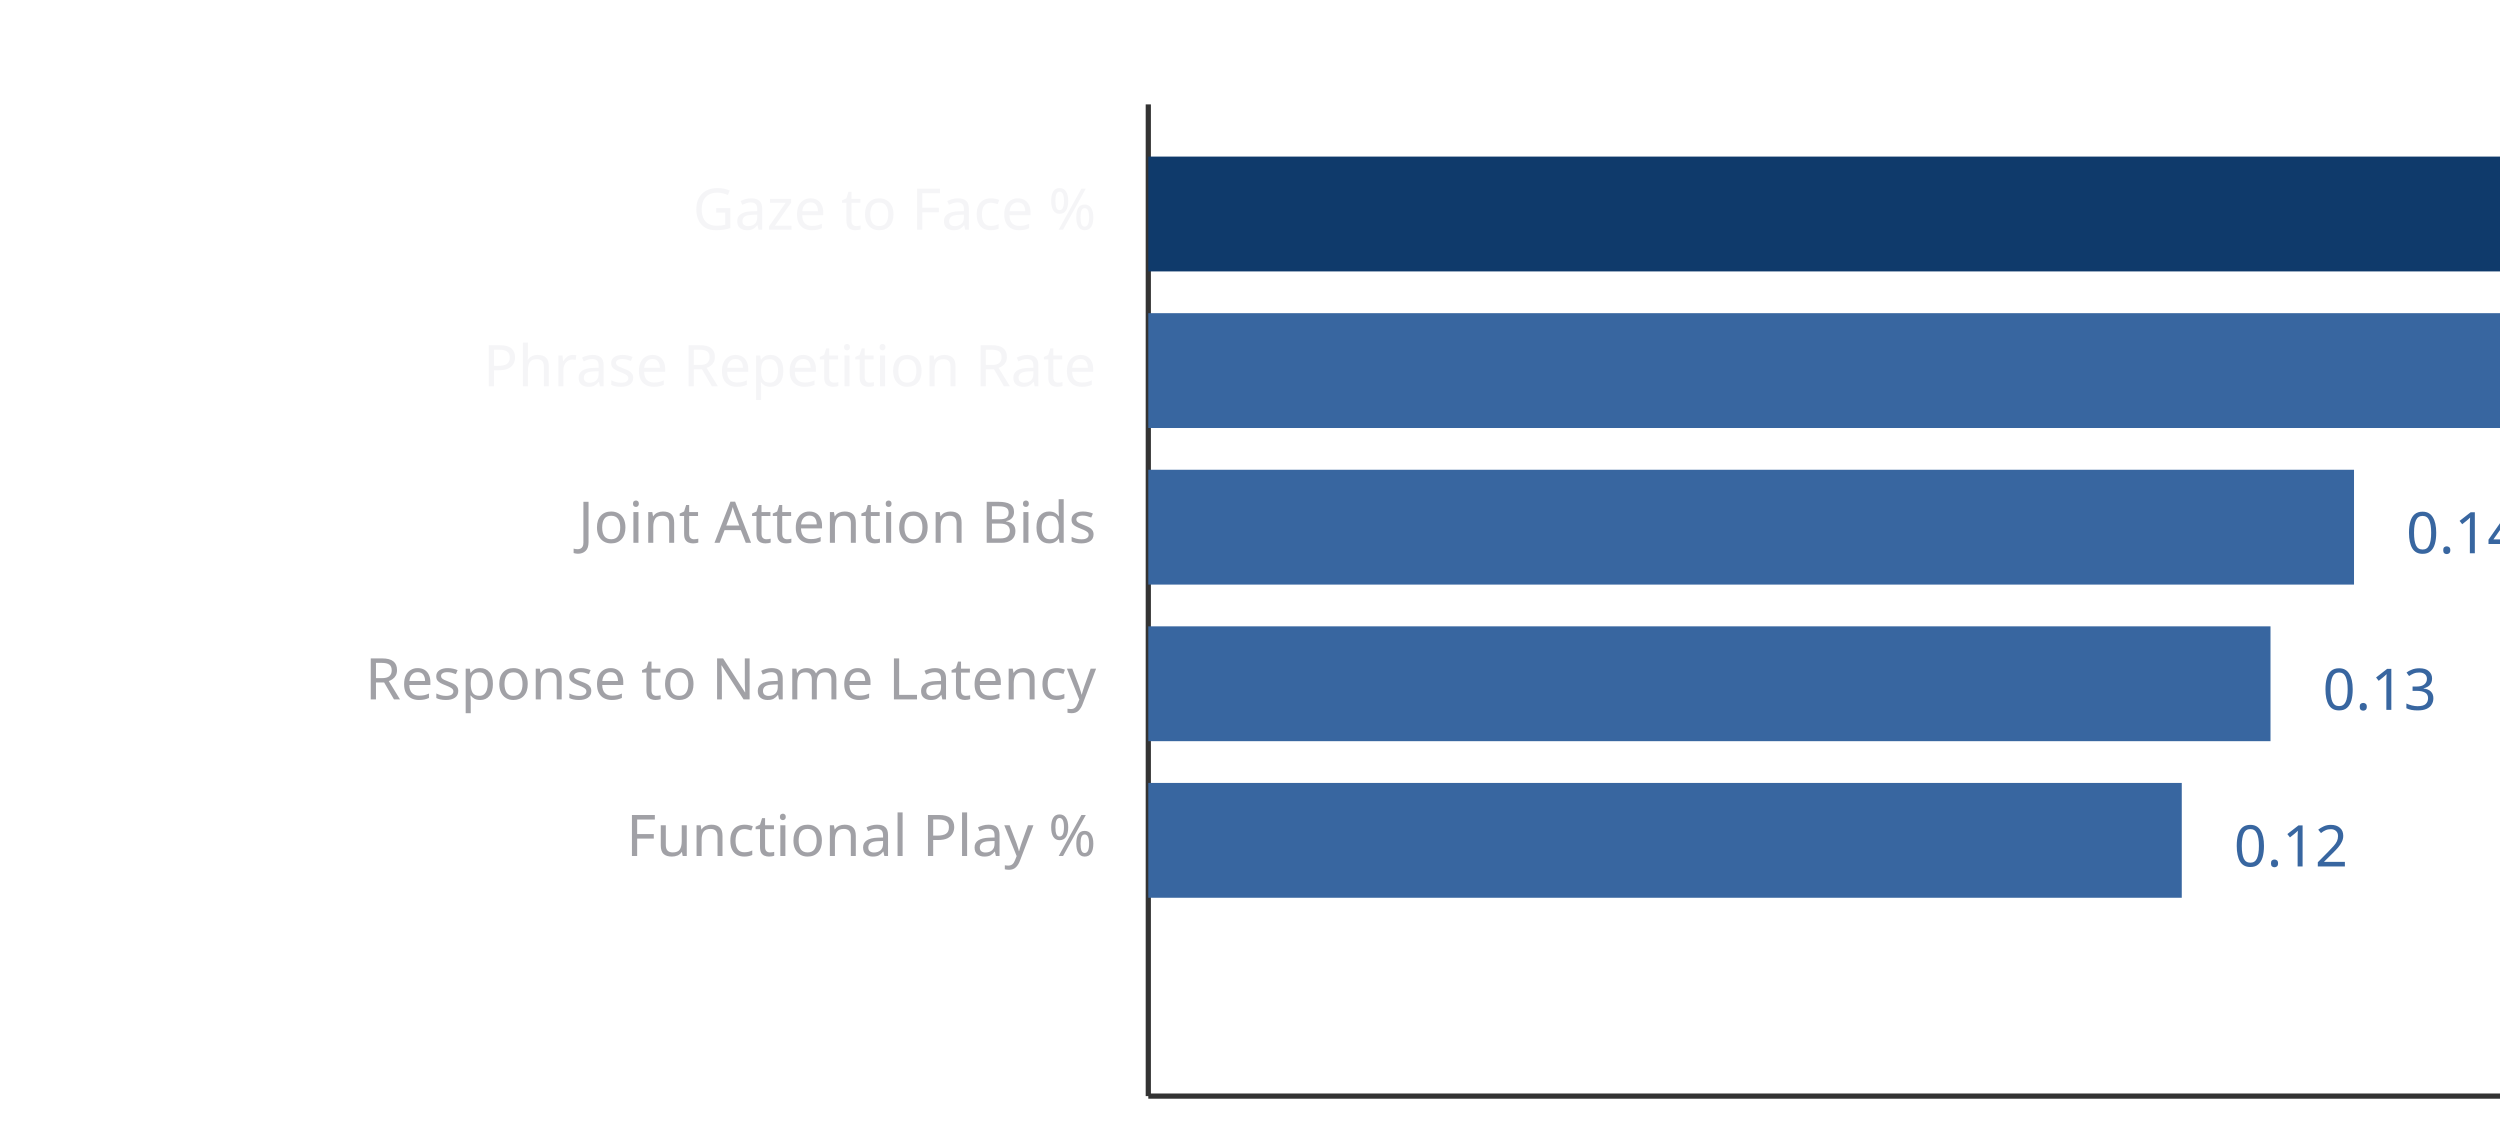
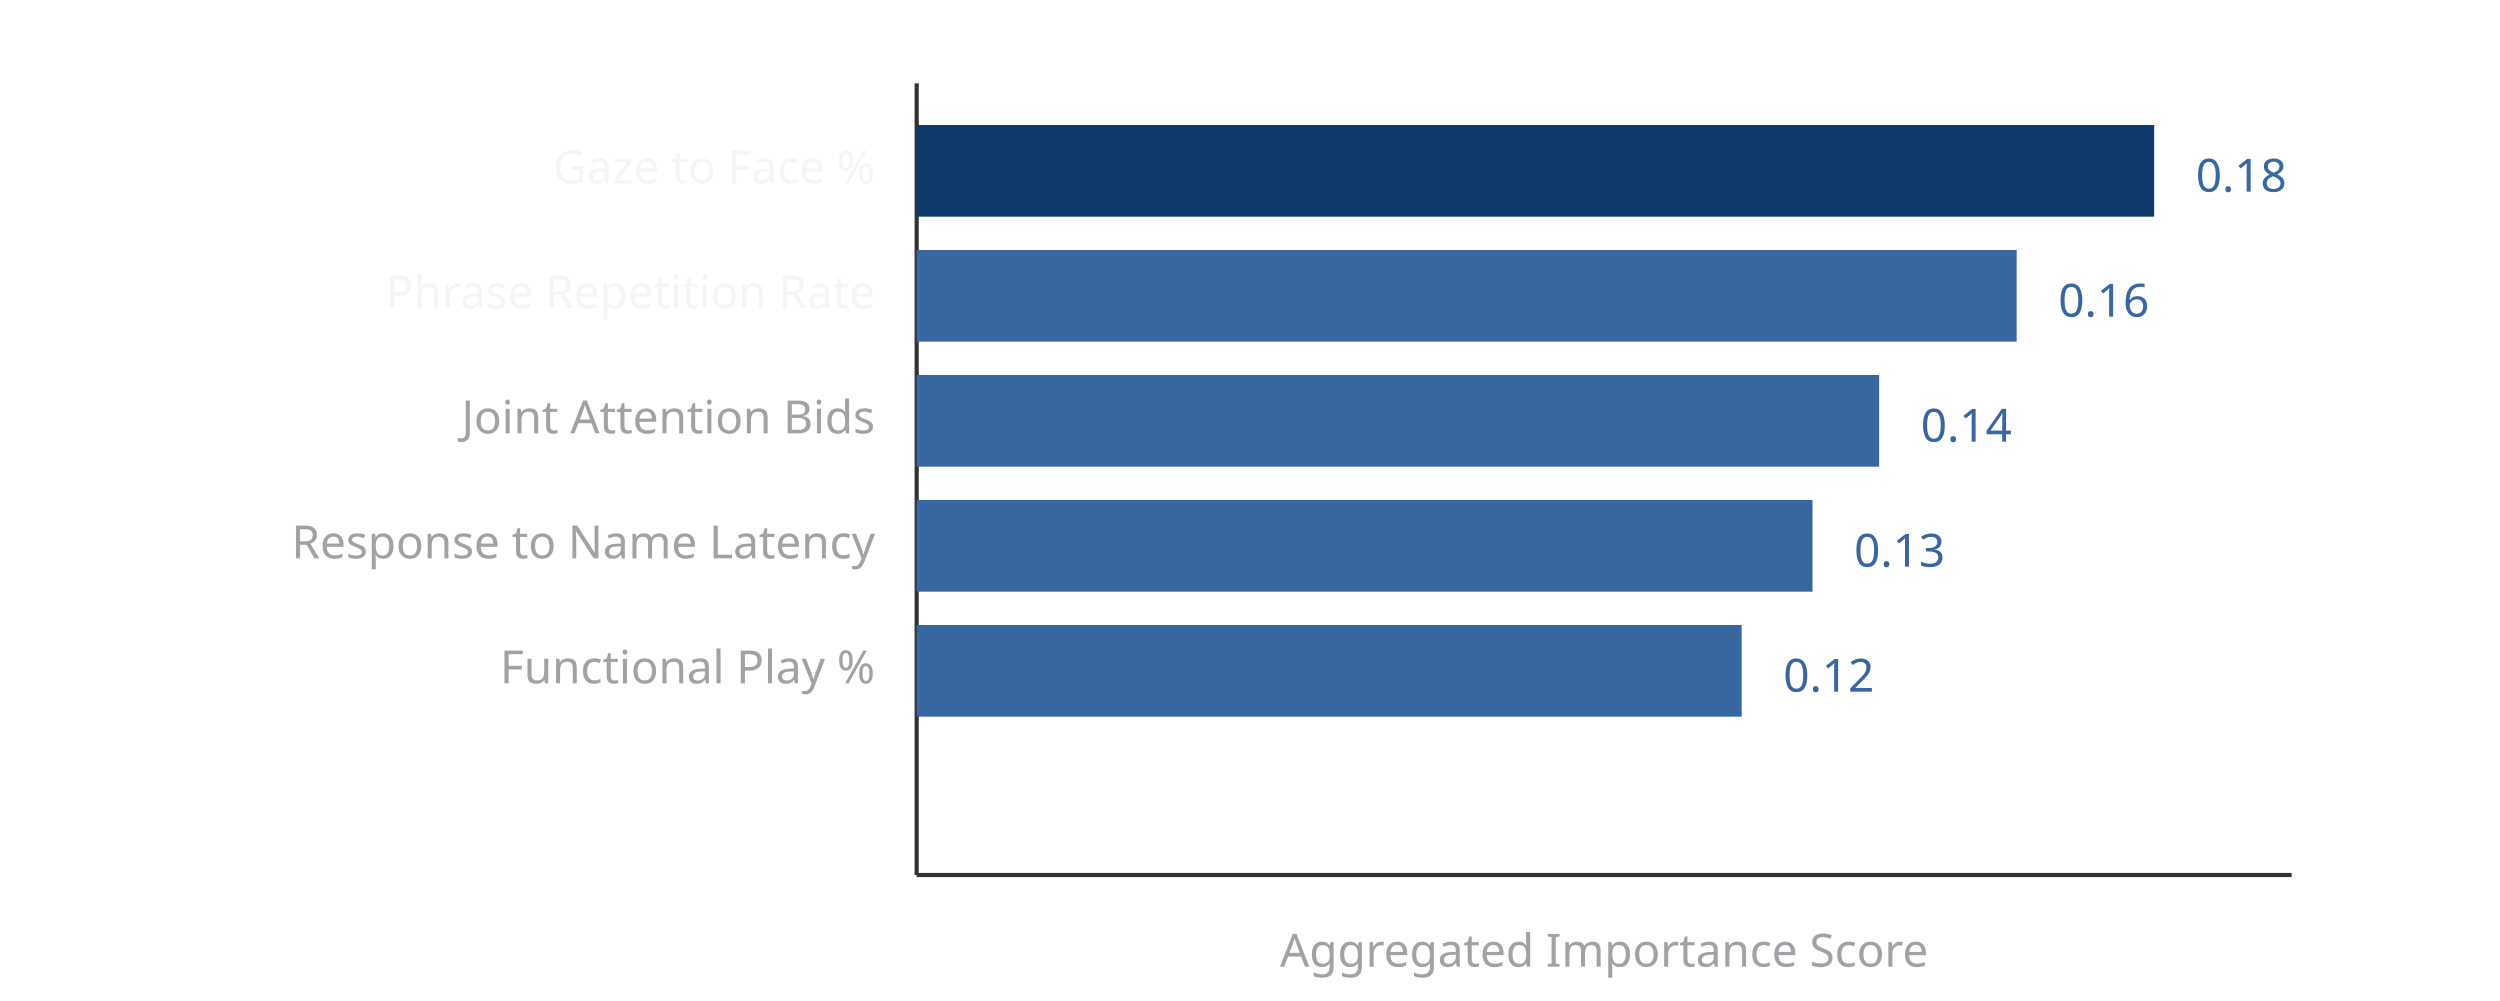
- <svg xmlns="http://www.w3.org/2000/svg" style="width:100%; height:auto;" viewbox="0 0 600 240">
+ <svg xmlns="http://www.w3.org/2000/svg" style="width:100%; height:auto;" viewBox="0 0 600 240">
  <g fill="#A1A1A6" font-family="JetBrains Mono" font-size="11">
    <line stroke="#333" stroke-width="1" x1="220" x2="550" y1="210" y2="210" />
    <line stroke="#333" stroke-width="1" x1="220" x2="220" y1="20" y2="210" />
    <text text-anchor="middle" x="385" y="232">Aggregated Importance Score</text>
    <text fill="#F5F5F7" text-anchor="end" x="210" y="44">Gaze to Face %</text>
    <rect fill="#0F3A6B" height="22" width="297" x="220" y="30" />
    <text fill="#3866A0" x="527" y="46">0.18</text>
    <text fill="#F5F5F7" text-anchor="end" x="210" y="74">Phrase Repetition Rate</text>
    <rect fill="#3866A0" height="22" width="264" x="220" y="60" />
    <text fill="#3866A0" x="494" y="76">0.16</text>
    <text text-anchor="end" x="210" y="104">Joint Attention Bids</text>
    <rect fill="#3866A0" height="22" width="231" x="220" y="90" />
    <text fill="#3866A0" x="461" y="106">0.14</text>
    <text text-anchor="end" x="210" y="134">Response to Name Latency</text>
    <rect fill="#3866A0" height="22" width="215" x="220" y="120" />
    <text fill="#3866A0" x="445" y="136">0.13</text>
    <text text-anchor="end" x="210" y="164">Functional Play %</text>
    <rect fill="#3866A0" height="22" width="198" x="220" y="150" />
    <text fill="#3866A0" x="428" y="166">0.12</text>
  </g>
</svg>
